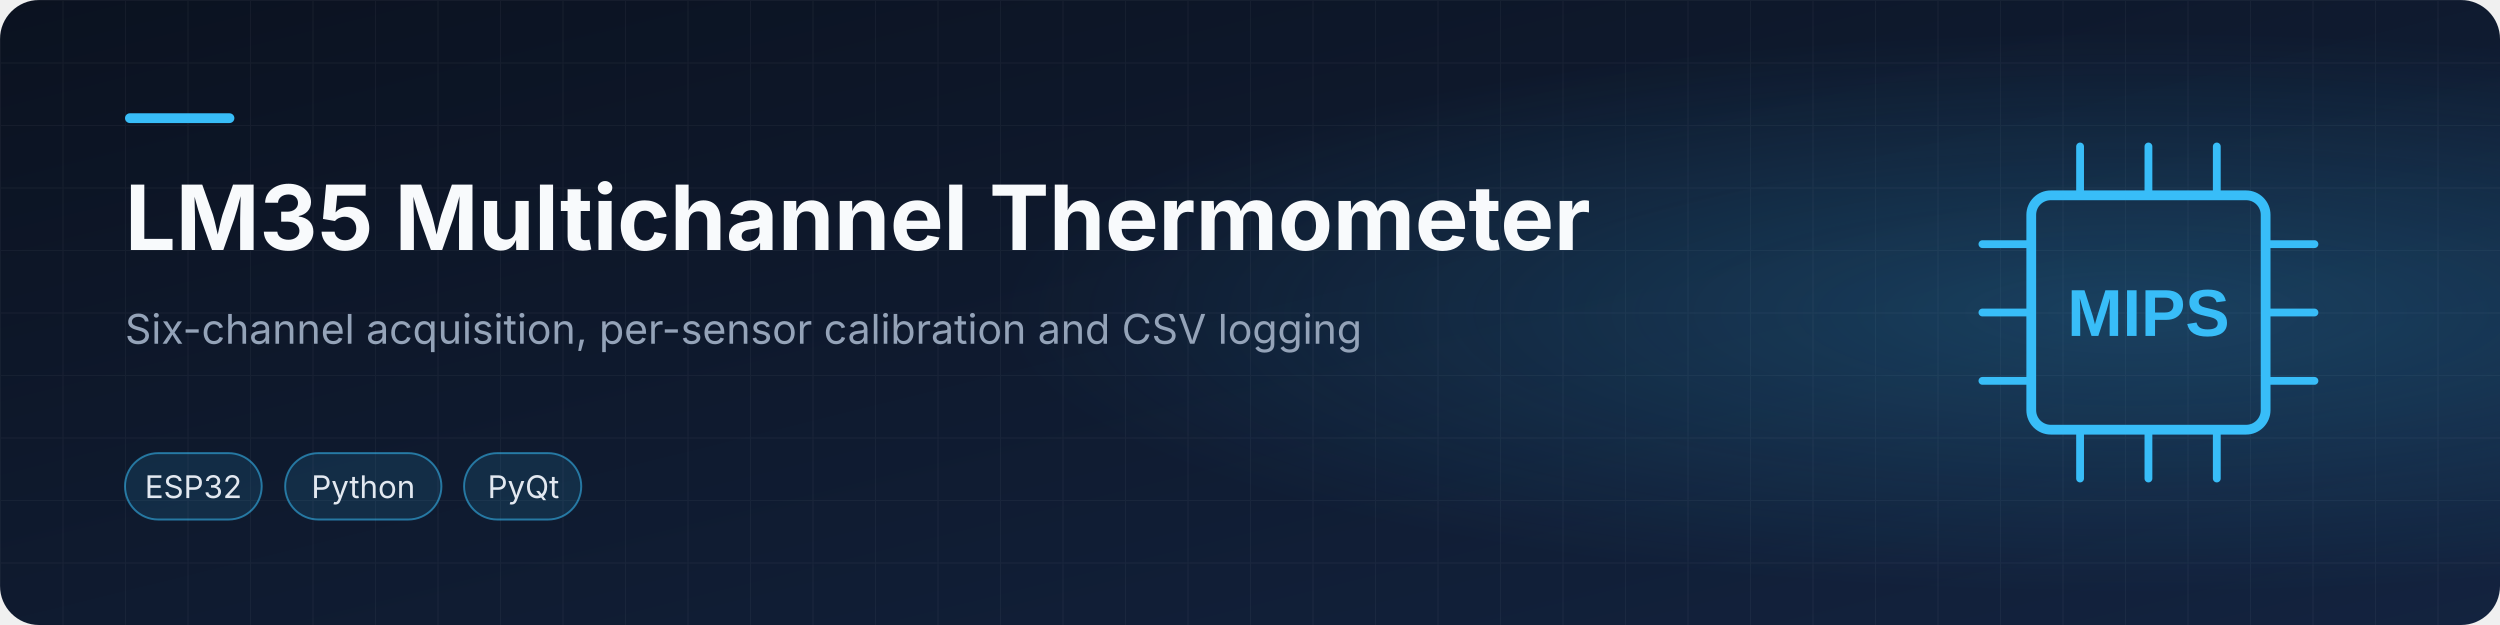
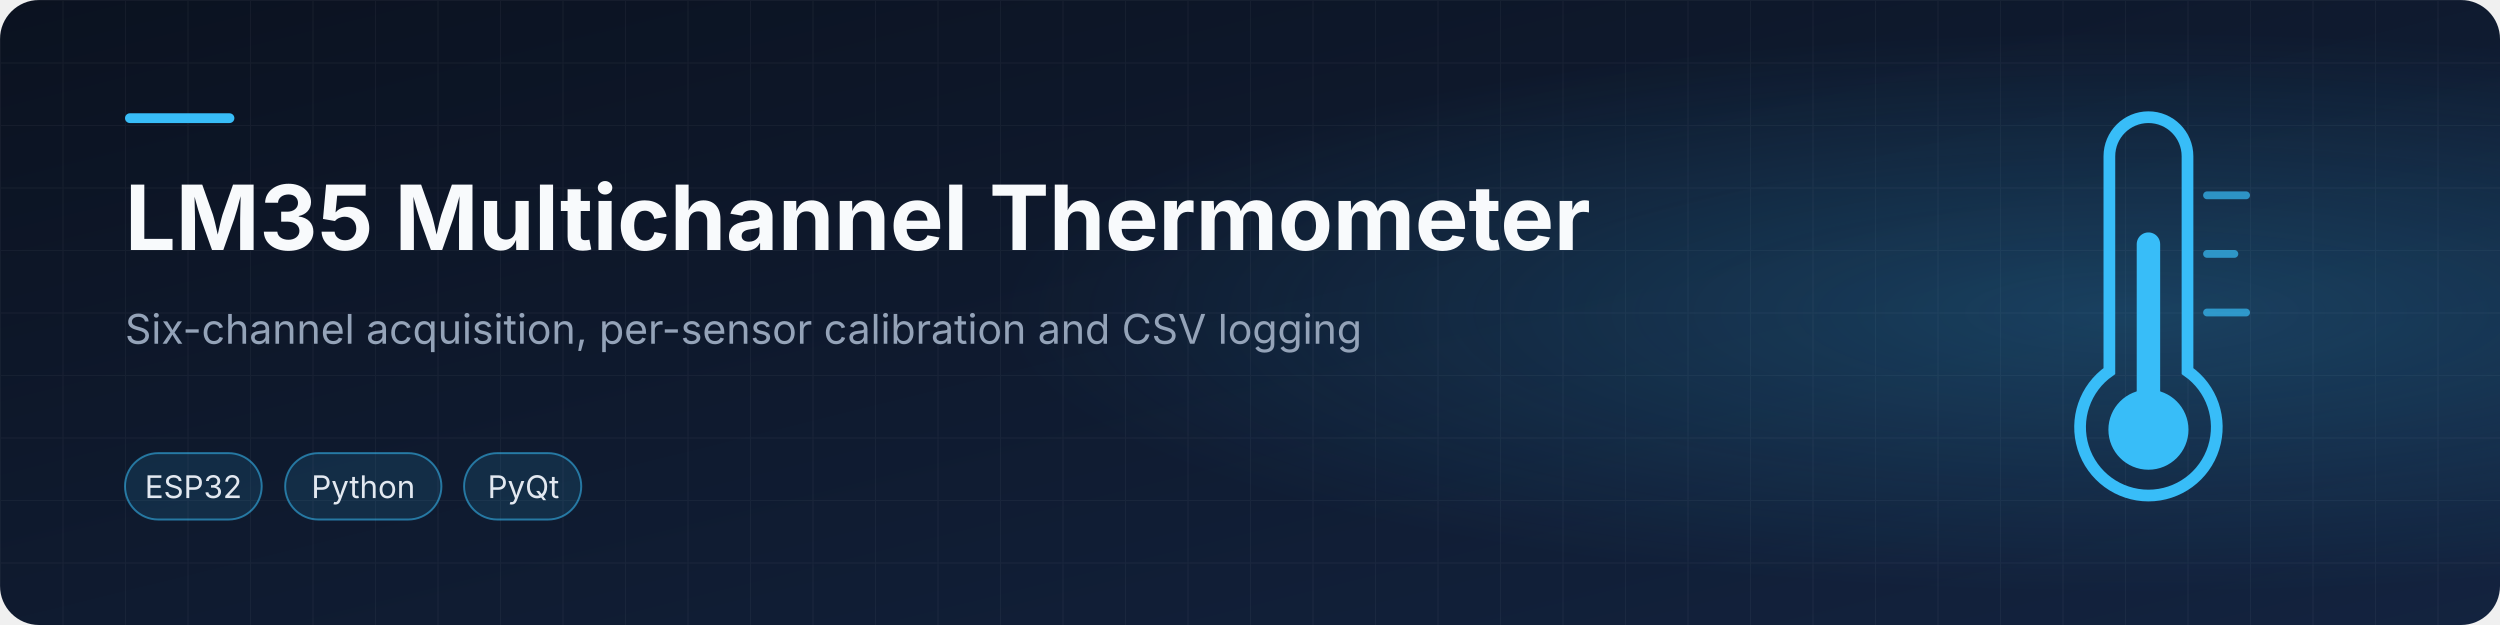
<svg xmlns="http://www.w3.org/2000/svg" width="1280" height="320" viewBox="0 0 1280 320" role="img" aria-label="LM35 Multichannel Thermometer">
  <defs>
    <linearGradient id="bg" x1="0" y1="0" x2="1" y2="1">
      <stop offset="0" stop-color="#0b1220" />
      <stop offset="1" stop-color="#13233f" />
    </linearGradient>
    <pattern id="grid" width="32" height="32" patternUnits="userSpaceOnUse">
      <path d="M32 0H0V32" fill="none" stroke="#ffffff" stroke-opacity=".04" />
    </pattern>
    <radialGradient id="glow" cx=".85" cy=".5" r=".45">
      <stop offset="0" stop-color="#38bdf8" stop-opacity=".22" />
      <stop offset="1" stop-color="#38bdf8" stop-opacity="0" />
    </radialGradient>
  </defs>
  <rect width="1280" height="320" rx="20" fill="url(#bg)" />
  <rect width="1280" height="320" rx="20" fill="url(#grid)" />
  <rect width="1280" height="320" rx="20" fill="url(#glow)" />
  <rect x="64" y="58" width="56" height="5" rx="2.5" fill="#38bdf8" />
  <g font-family="Segoe UI, Inter, Helvetica Neue, Arial, sans-serif">
    <text x="64" y="128" font-size="46" font-weight="700" fill="#f8fafc">LM35 Multichannel Thermometer</text>
    <text x="64" y="176" font-size="21" fill="#94a3b8">Six-channel acquisition, per-sensor calibration and CSV logging</text>
    <rect x="64" y="232" width="70" height="34" rx="17" fill="#38bdf8" fill-opacity=".12" stroke="#38bdf8" stroke-opacity=".55" />
    <text x="99" y="255" font-size="16" fill="#e2e8f0" text-anchor="middle">ESP32</text>
    <rect x="146.0" y="232" width="80" height="34" rx="17" fill="#38bdf8" fill-opacity=".12" stroke="#38bdf8" stroke-opacity=".55" />
    <text x="186" y="255" font-size="16" fill="#e2e8f0" text-anchor="middle">Python</text>
    <rect x="237.6" y="232" width="60" height="34" rx="17" fill="#38bdf8" fill-opacity=".12" stroke="#38bdf8" stroke-opacity=".55" />
    <text x="268" y="255" font-size="16" fill="#e2e8f0" text-anchor="middle">PyQt</text>
  </g>
  <g transform="translate(980 40)" stroke="#38bdf8" fill="#38bdf8" stroke-linecap="round" font-family="Segoe UI, Arial, sans-serif">
-     <rect x="60" y="60" width="120" height="120" rx="10" fill="none" stroke-width="5" />
-     <text x="120" y="132" font-size="34" font-weight="700" text-anchor="middle" stroke="none">MIPS</text>
-     <g stroke-width="4">
-       <path d="M85 60 v-25 M85 180 v25 M60 85 h-25 M180 85 h25" />
-       <path d="M120 60 v-25 M120 180 v25 M60 120 h-25 M180 120 h25" />
-       <path d="M155 60 v-25 M155 180 v25 M60 155 h-25 M180 155 h25" />
-     </g>
+     <path d="M100 40 a20 20 0 0 1 40 0 V150 a35 35 0 1 1 -40 0 Z" fill="none" stroke-width="6" />
+     <circle cx="120" cy="180" r="20" />
+     <path d="M120 180 V85" stroke-width="12" />
+     <path d="M150 60 h20 M150 90 h14 M150 120 h20" stroke-width="4" opacity=".7" />
  </g>
</svg>
